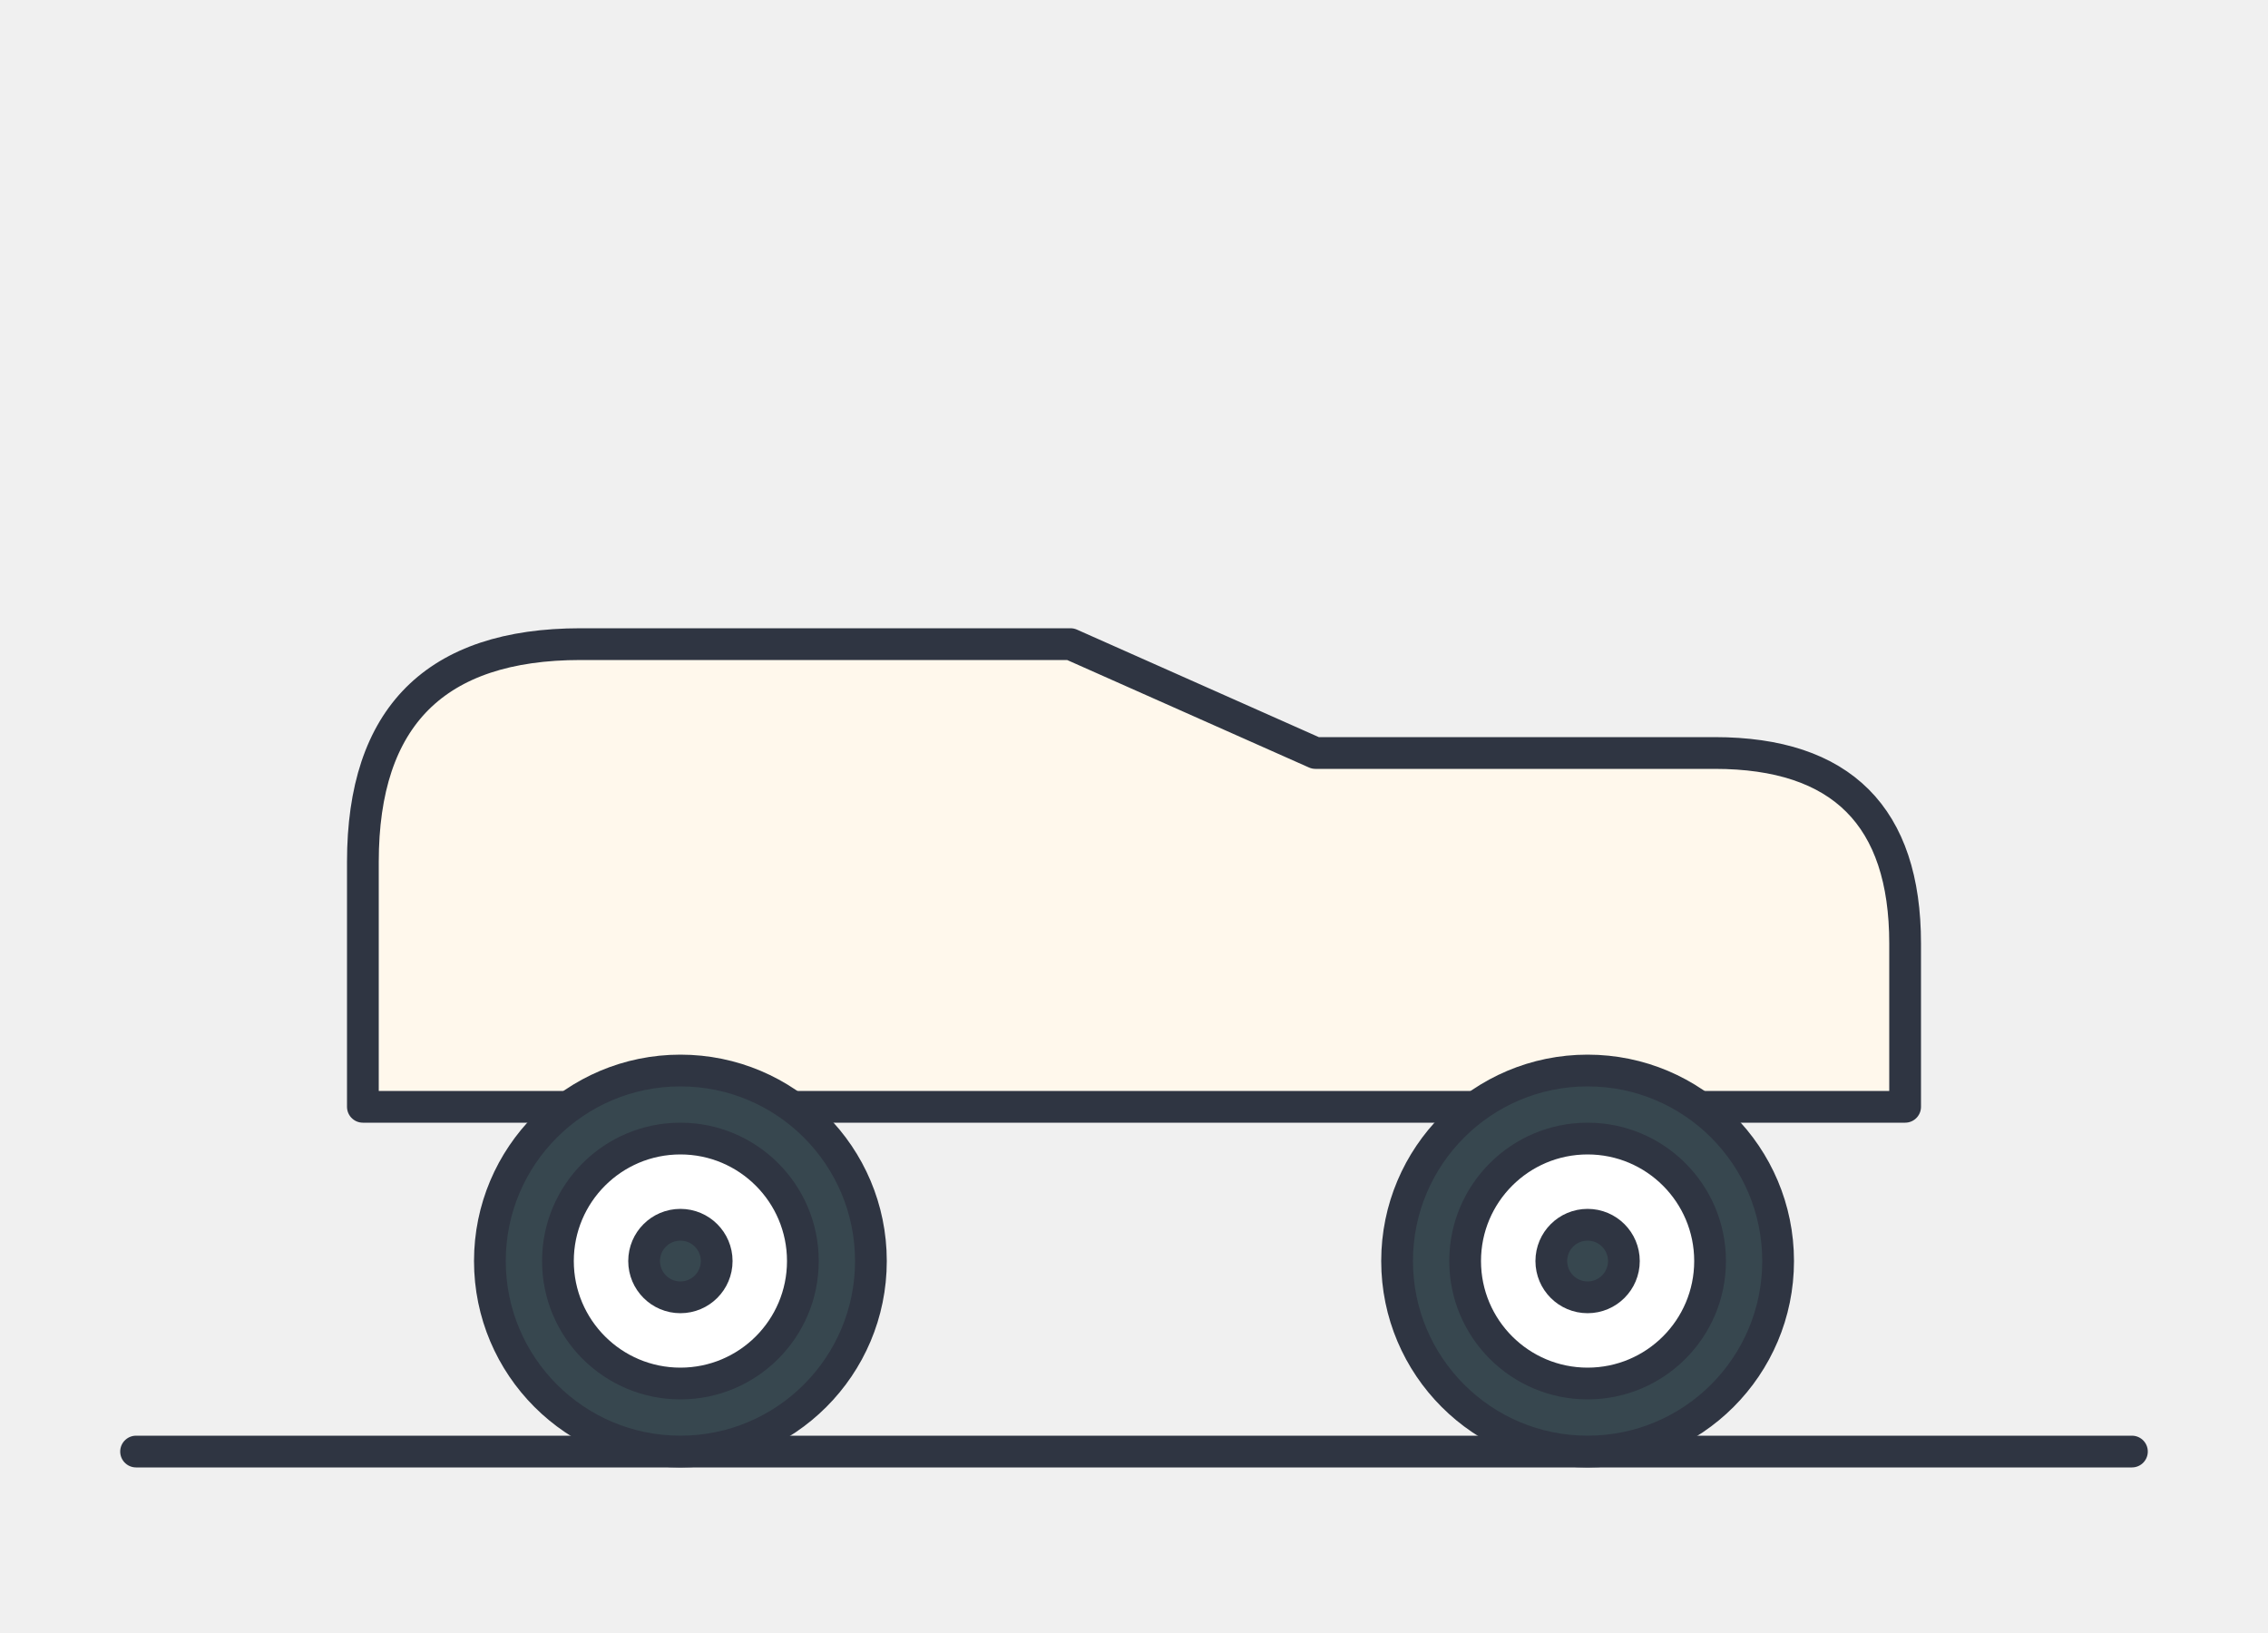
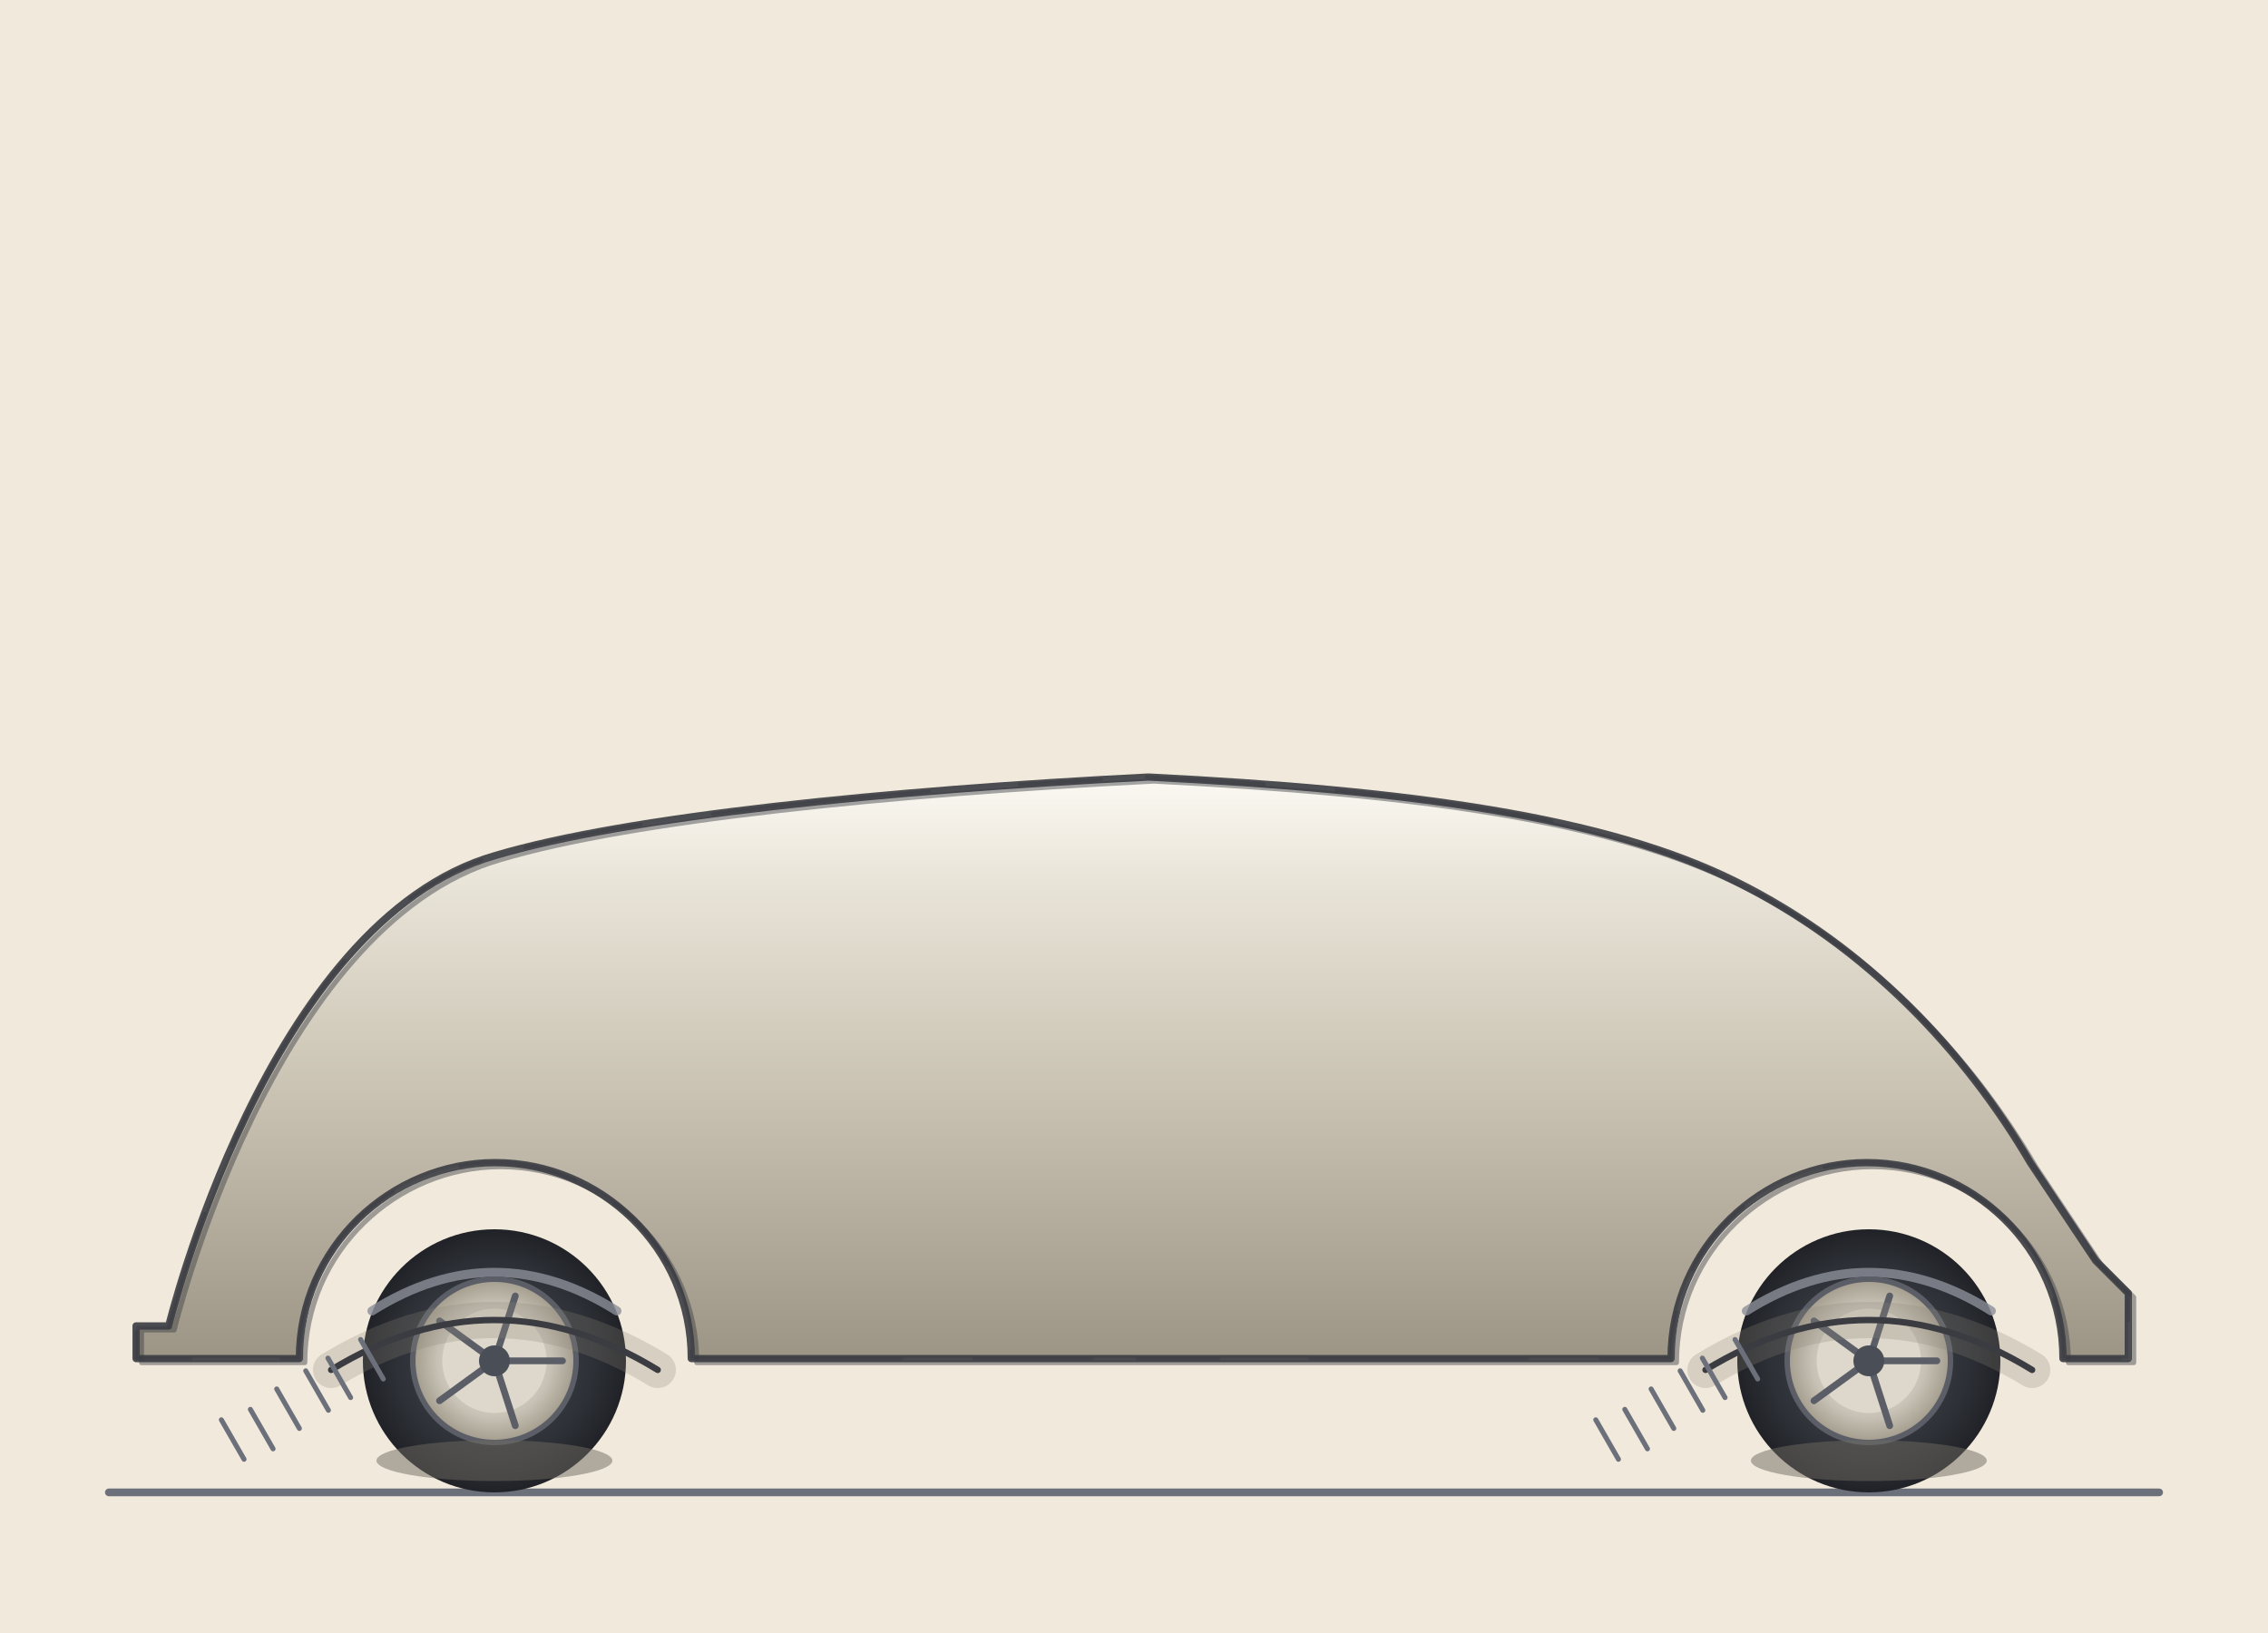
<svg xmlns="http://www.w3.org/2000/svg" viewBox="0 0 500 360" role="img">
-   <line x1="30" y1="320" x2="470" y2="320" stroke="#2F3542" stroke-width="7" stroke-linecap="round" stroke-linejoin="round" fill="none" />
-   <path d="M80 244 L80 190 Q80 142 128 142 L236 142 L290 166 L378 166 Q420 166 420 208 L420 244 Z" stroke="#2F3542" stroke-width="7" stroke-linecap="round" stroke-linejoin="round" fill="#FFF8EC" />
-   <circle cx="150" cy="278" r="42" stroke="#2F3542" stroke-width="7" stroke-linecap="round" stroke-linejoin="round" fill="#37474F" />
-   <circle cx="150" cy="278" r="27" stroke="#2F3542" stroke-width="7" stroke-linecap="round" stroke-linejoin="round" fill="#FFFFFF" />
-   <circle cx="150" cy="278" r="8" stroke="#2F3542" stroke-width="7" stroke-linecap="round" stroke-linejoin="round" fill="#37474F" />
-   <circle cx="350" cy="278" r="42" stroke="#2F3542" stroke-width="7" stroke-linecap="round" stroke-linejoin="round" fill="#37474F" />
-   <circle cx="350" cy="278" r="27" stroke="#2F3542" stroke-width="7" stroke-linecap="round" stroke-linejoin="round" fill="#FFFFFF" />
-   <circle cx="350" cy="278" r="8" stroke="#2F3542" stroke-width="7" stroke-linecap="round" stroke-linejoin="round" fill="#37474F" />
+   <defs>
+     <linearGradient id="gBody" x1="0" y1="0" x2="0" y2="1">
+       <stop offset="0%" stop-color="#FBF9F3" />
+       <stop offset="18%" stop-color="#E9E4D8" />
+       <stop offset="55%" stop-color="#C9C2B2" />
+       <stop offset="100%" stop-color="#9C9484" />
+     </linearGradient>
+     <linearGradient id="gGlass" x1="0" y1="0" x2="0" y2="1">
+       <stop offset="0%" stop-color="#55585F" />
+       <stop offset="100%" stop-color="#7B7F88" />
+     </linearGradient>
+     <radialGradient id="gTire" cx="0.5" cy="0.5" r="0.5">
+       <stop offset="0%" stop-color="#4A4E55" />
+       <stop offset="75%" stop-color="#2D3036" />
+       <stop offset="100%" stop-color="#202227" />
+     </radialGradient>
+     <radialGradient id="gRim" cx="0.5" cy="0.5" r="0.5">
+       <stop offset="0%" stop-color="#F3F2EC" />
+       <stop offset="70%" stop-color="#C6C1B4" />
+       <stop offset="100%" stop-color="#A39C8D" />
+     </radialGradient>
+     <radialGradient id="gGround" cx="0.5" cy="0.5" r="0.5">
+       <stop offset="0%" stop-color="#8A8478" stop-opacity="0.34" />
+       <stop offset="100%" stop-color="#8A8478" stop-opacity="0" />
+     </radialGradient>
+   </defs>
+   <rect x="0" y="0" width="500" height="360" fill="#F1E9DB" />
+   <line x1="24" y1="329" x2="476" y2="329" stroke="#6C707A" stroke-width="1.7" stroke-linecap="round" stroke-linejoin="round" />
+   <path d="M37.2 292.3 C37.2 292.3 58.8 203.0 109.2 188.6 C138.0 180.0 195.6 174.2 253.2 171.3 C310.8 174.2 354.0 180.0 382.8 194.4 C411.6 208.7 433.2 231.8 447.6 256.3 L462.0 277.9 L469.2 285.1 L469.2 299.5 L454.8 299.5 C454.8 275.0 434.6 256.3 411.6 256.3 C388.6 256.3 368.4 275.0 368.4 299.5 L152.4 299.5 C152.4 275.0 132.2 256.3 109.2 256.3 C86.2 256.3 66.0 275.0 66.0 299.5 L30.0 299.5 L30.0 292.3 Z" fill="url(#gBody)" />
+   <path d="M37.2 292.3 C37.2 292.3 58.8 203.0 109.2 188.6 C138.0 180.0 195.6 174.2 253.2 171.3 C310.8 174.2 354.0 180.0 382.8 194.4 C411.6 208.7 433.2 231.8 447.6 256.3 L462.0 277.9 L469.2 285.1 L469.2 299.5 L454.8 299.5 C454.8 275.0 434.6 256.3 411.6 256.3 C388.6 256.3 368.4 275.0 368.4 299.5 L152.4 299.5 C152.4 275.0 132.2 256.3 109.2 256.3 C86.2 256.3 66.0 275.0 66.0 299.5 L30.0 299.5 L30.0 292.3 Z" stroke="#3A3C42" stroke-width="1.6" stroke-linecap="round" stroke-linejoin="round" fill="none" opacity="0.9" />
+   <path d="M37.2 292.3 C37.2 292.3 58.8 203.0 109.2 188.6 C138.0 180.0 195.6 174.2 253.2 171.3 C310.8 174.2 354.0 180.0 382.8 194.4 C411.6 208.7 433.2 231.8 447.6 256.3 L462.0 277.9 L469.2 285.1 L469.2 299.5 L454.8 299.5 C454.8 275.0 434.6 256.3 411.6 256.3 C388.6 256.3 368.4 275.0 368.4 299.5 L152.4 299.5 C152.4 275.0 132.2 256.3 109.2 256.3 C86.2 256.3 66.0 275.0 66.0 299.5 L30.0 299.5 L30.0 292.3 Z" stroke="#3A3C42" stroke-width="1.1" stroke-linecap="round" stroke-linejoin="round" fill="none" opacity="0.45" transform="translate(1.2 0.9)" />
+   <path d="M37.2 292.3 C37.2 292.3 58.8 203.0 109.2 188.6 C138.0 180.0 195.6 174.2 253.2 171.3 C310.8 174.2 354.0 180.0 382.8 194.4 C411.6 208.7 433.2 231.8 447.6 256.3 L462.0 277.9 L469.2 285.1 L469.2 299.5 L454.8 299.5 C454.8 275.0 434.6 256.3 411.6 256.3 C388.6 256.3 368.4 275.0 368.4 299.5 L152.4 299.5 C152.4 275.0 132.2 256.3 109.2 256.3 C86.2 256.3 66.0 275.0 66.0 299.5 L30.0 299.5 L30.0 292.3 Z" stroke="#3A3C42" stroke-width="0.8" stroke-linecap="round" stroke-linejoin="round" fill="none" stroke-dasharray="26 16 48 20 18 10" opacity="0.5" />
+   <circle cx="109" cy="300" r="29" fill="url(#gTire)" />
+   <path d="M82 289 Q109 272 136 289" stroke="#8B8F98" stroke-width="2.0" fill="none" stroke-linecap="round" opacity="0.8" />
+   <circle cx="109" cy="300" r="18" fill="url(#gRim)" stroke="#5B5E66" stroke-width="1.2" />
+   <circle cx="109" cy="300" r="11.5" fill="#DDD8CB" />
+   <line x1="109" y1="300" x2="124.0" y2="300.0" stroke="#5B5E66" stroke-width="1.5" stroke-linecap="round" />
+   <line x1="109" y1="300" x2="113.6" y2="314.3" stroke="#5B5E66" stroke-width="1.5" stroke-linecap="round" />
+   <line x1="109" y1="300" x2="96.9" y2="308.8" stroke="#5B5E66" stroke-width="1.5" stroke-linecap="round" />
+   <line x1="109" y1="300" x2="96.9" y2="291.2" stroke="#5B5E66" stroke-width="1.5" stroke-linecap="round" />
+   <line x1="109" y1="300" x2="113.6" y2="285.7" stroke="#5B5E66" stroke-width="1.5" stroke-linecap="round" />
+   <circle cx="109" cy="300" r="3.4" fill="#4A4E56" />
+   <ellipse cx="109" cy="322" rx="26" ry="4.5" fill="#6E6A61" opacity="0.5" />
+   <circle cx="412" cy="300" r="29" fill="url(#gTire)" />
+   <path d="M385 289 Q412 272 439 289" stroke="#8B8F98" stroke-width="2.0" fill="none" stroke-linecap="round" opacity="0.8" />
+   <circle cx="412" cy="300" r="18" fill="url(#gRim)" stroke="#5B5E66" stroke-width="1.2" />
+   <circle cx="412" cy="300" r="11.5" fill="#DDD8CB" />
+   <line x1="412" y1="300" x2="427.0" y2="300.0" stroke="#5B5E66" stroke-width="1.5" stroke-linecap="round" />
+   <line x1="412" y1="300" x2="416.6" y2="314.3" stroke="#5B5E66" stroke-width="1.5" stroke-linecap="round" />
+   <line x1="412" y1="300" x2="399.9" y2="308.8" stroke="#5B5E66" stroke-width="1.5" stroke-linecap="round" />
+   <line x1="412" y1="300" x2="399.9" y2="291.2" stroke="#5B5E66" stroke-width="1.5" stroke-linecap="round" />
+   <line x1="412" y1="300" x2="416.6" y2="285.7" stroke="#5B5E66" stroke-width="1.5" stroke-linecap="round" />
+   <circle cx="412" cy="300" r="3.4" fill="#4A4E56" />
+   <ellipse cx="412" cy="322" rx="26" ry="4.5" fill="#6E6A61" opacity="0.5" />
+   <path d="M73 302 Q109 280 145 302" stroke="#8B8478" stroke-width="8" fill="none" stroke-linecap="round" opacity="0.26" />
+   <path d="M73 302 Q109 280 145 302" stroke="#3A3C42" stroke-width="1.4" stroke-linecap="round" stroke-linejoin="round" fill="none" />
+   <line x1="79.5" y1="295.3" x2="84.5" y2="304.0" stroke="#6C707A" stroke-width="1.1" stroke-linecap="round" stroke-linejoin="round" />
+   <line x1="72.3" y1="299.4" x2="77.3" y2="308.1" stroke="#6C707A" stroke-width="1.1" stroke-linecap="round" stroke-linejoin="round" />
+   <line x1="67.4" y1="302.2" x2="72.4" y2="310.9" stroke="#6C707A" stroke-width="1.1" stroke-linecap="round" stroke-linejoin="round" />
+   <line x1="61.0" y1="306.2" x2="66.0" y2="314.9" stroke="#6C707A" stroke-width="1.1" stroke-linecap="round" stroke-linejoin="round" />
+   <line x1="55.2" y1="310.7" x2="60.2" y2="319.4" stroke="#6C707A" stroke-width="1.1" stroke-linecap="round" stroke-linejoin="round" />
+   <line x1="48.8" y1="313.0" x2="53.8" y2="321.7" stroke="#6C707A" stroke-width="1.1" stroke-linecap="round" stroke-linejoin="round" />
+   <path d="M376 302 Q412 280 448 302" stroke="#8B8478" stroke-width="8" fill="none" stroke-linecap="round" opacity="0.26" />
+   <path d="M376 302 Q412 280 448 302" stroke="#3A3C42" stroke-width="1.4" stroke-linecap="round" stroke-linejoin="round" fill="none" />
+   <line x1="382.5" y1="295.3" x2="387.5" y2="304.0" stroke="#6C707A" stroke-width="1.1" stroke-linecap="round" stroke-linejoin="round" />
+   <line x1="375.3" y1="299.4" x2="380.3" y2="308.1" stroke="#6C707A" stroke-width="1.1" stroke-linecap="round" stroke-linejoin="round" />
+   <line x1="370.4" y1="302.2" x2="375.4" y2="310.9" stroke="#6C707A" stroke-width="1.1" stroke-linecap="round" stroke-linejoin="round" />
+   <line x1="364.0" y1="306.2" x2="369.0" y2="314.9" stroke="#6C707A" stroke-width="1.1" stroke-linecap="round" stroke-linejoin="round" />
+   <line x1="358.2" y1="310.7" x2="363.2" y2="319.4" stroke="#6C707A" stroke-width="1.1" stroke-linecap="round" stroke-linejoin="round" />
+   <line x1="351.8" y1="313.0" x2="356.8" y2="321.7" stroke="#6C707A" stroke-width="1.1" stroke-linecap="round" stroke-linejoin="round" />
</svg>
